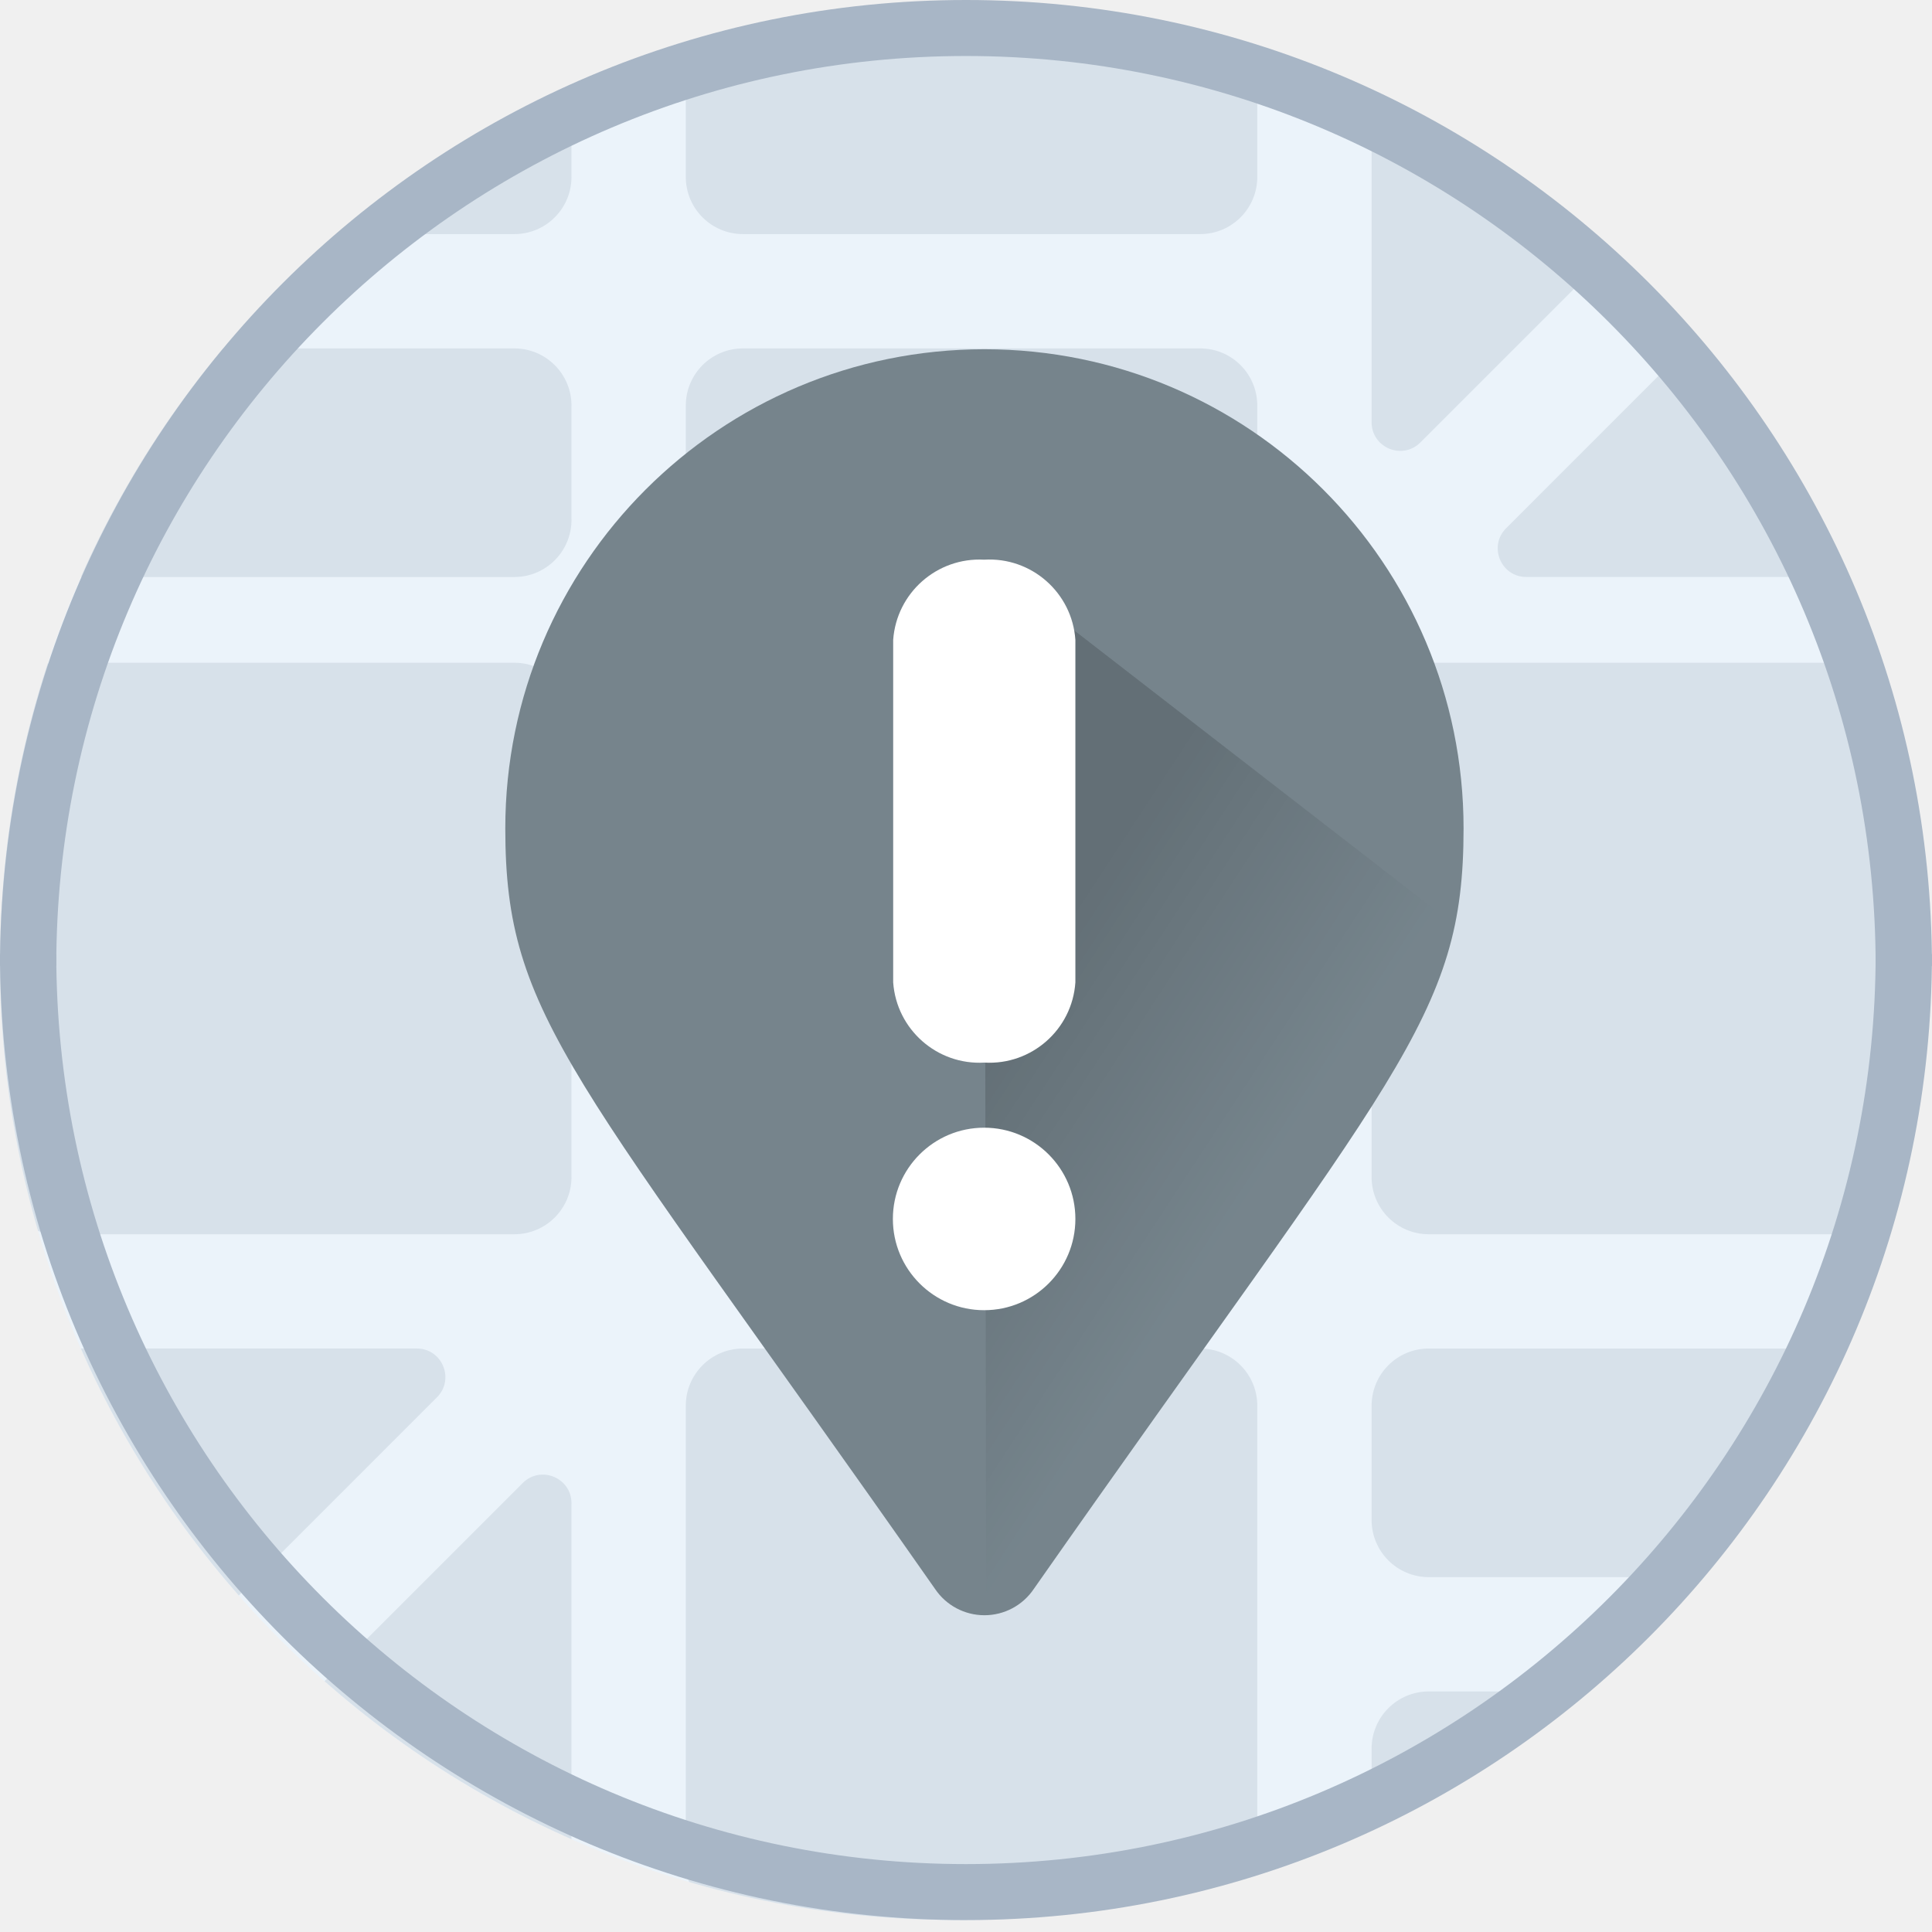
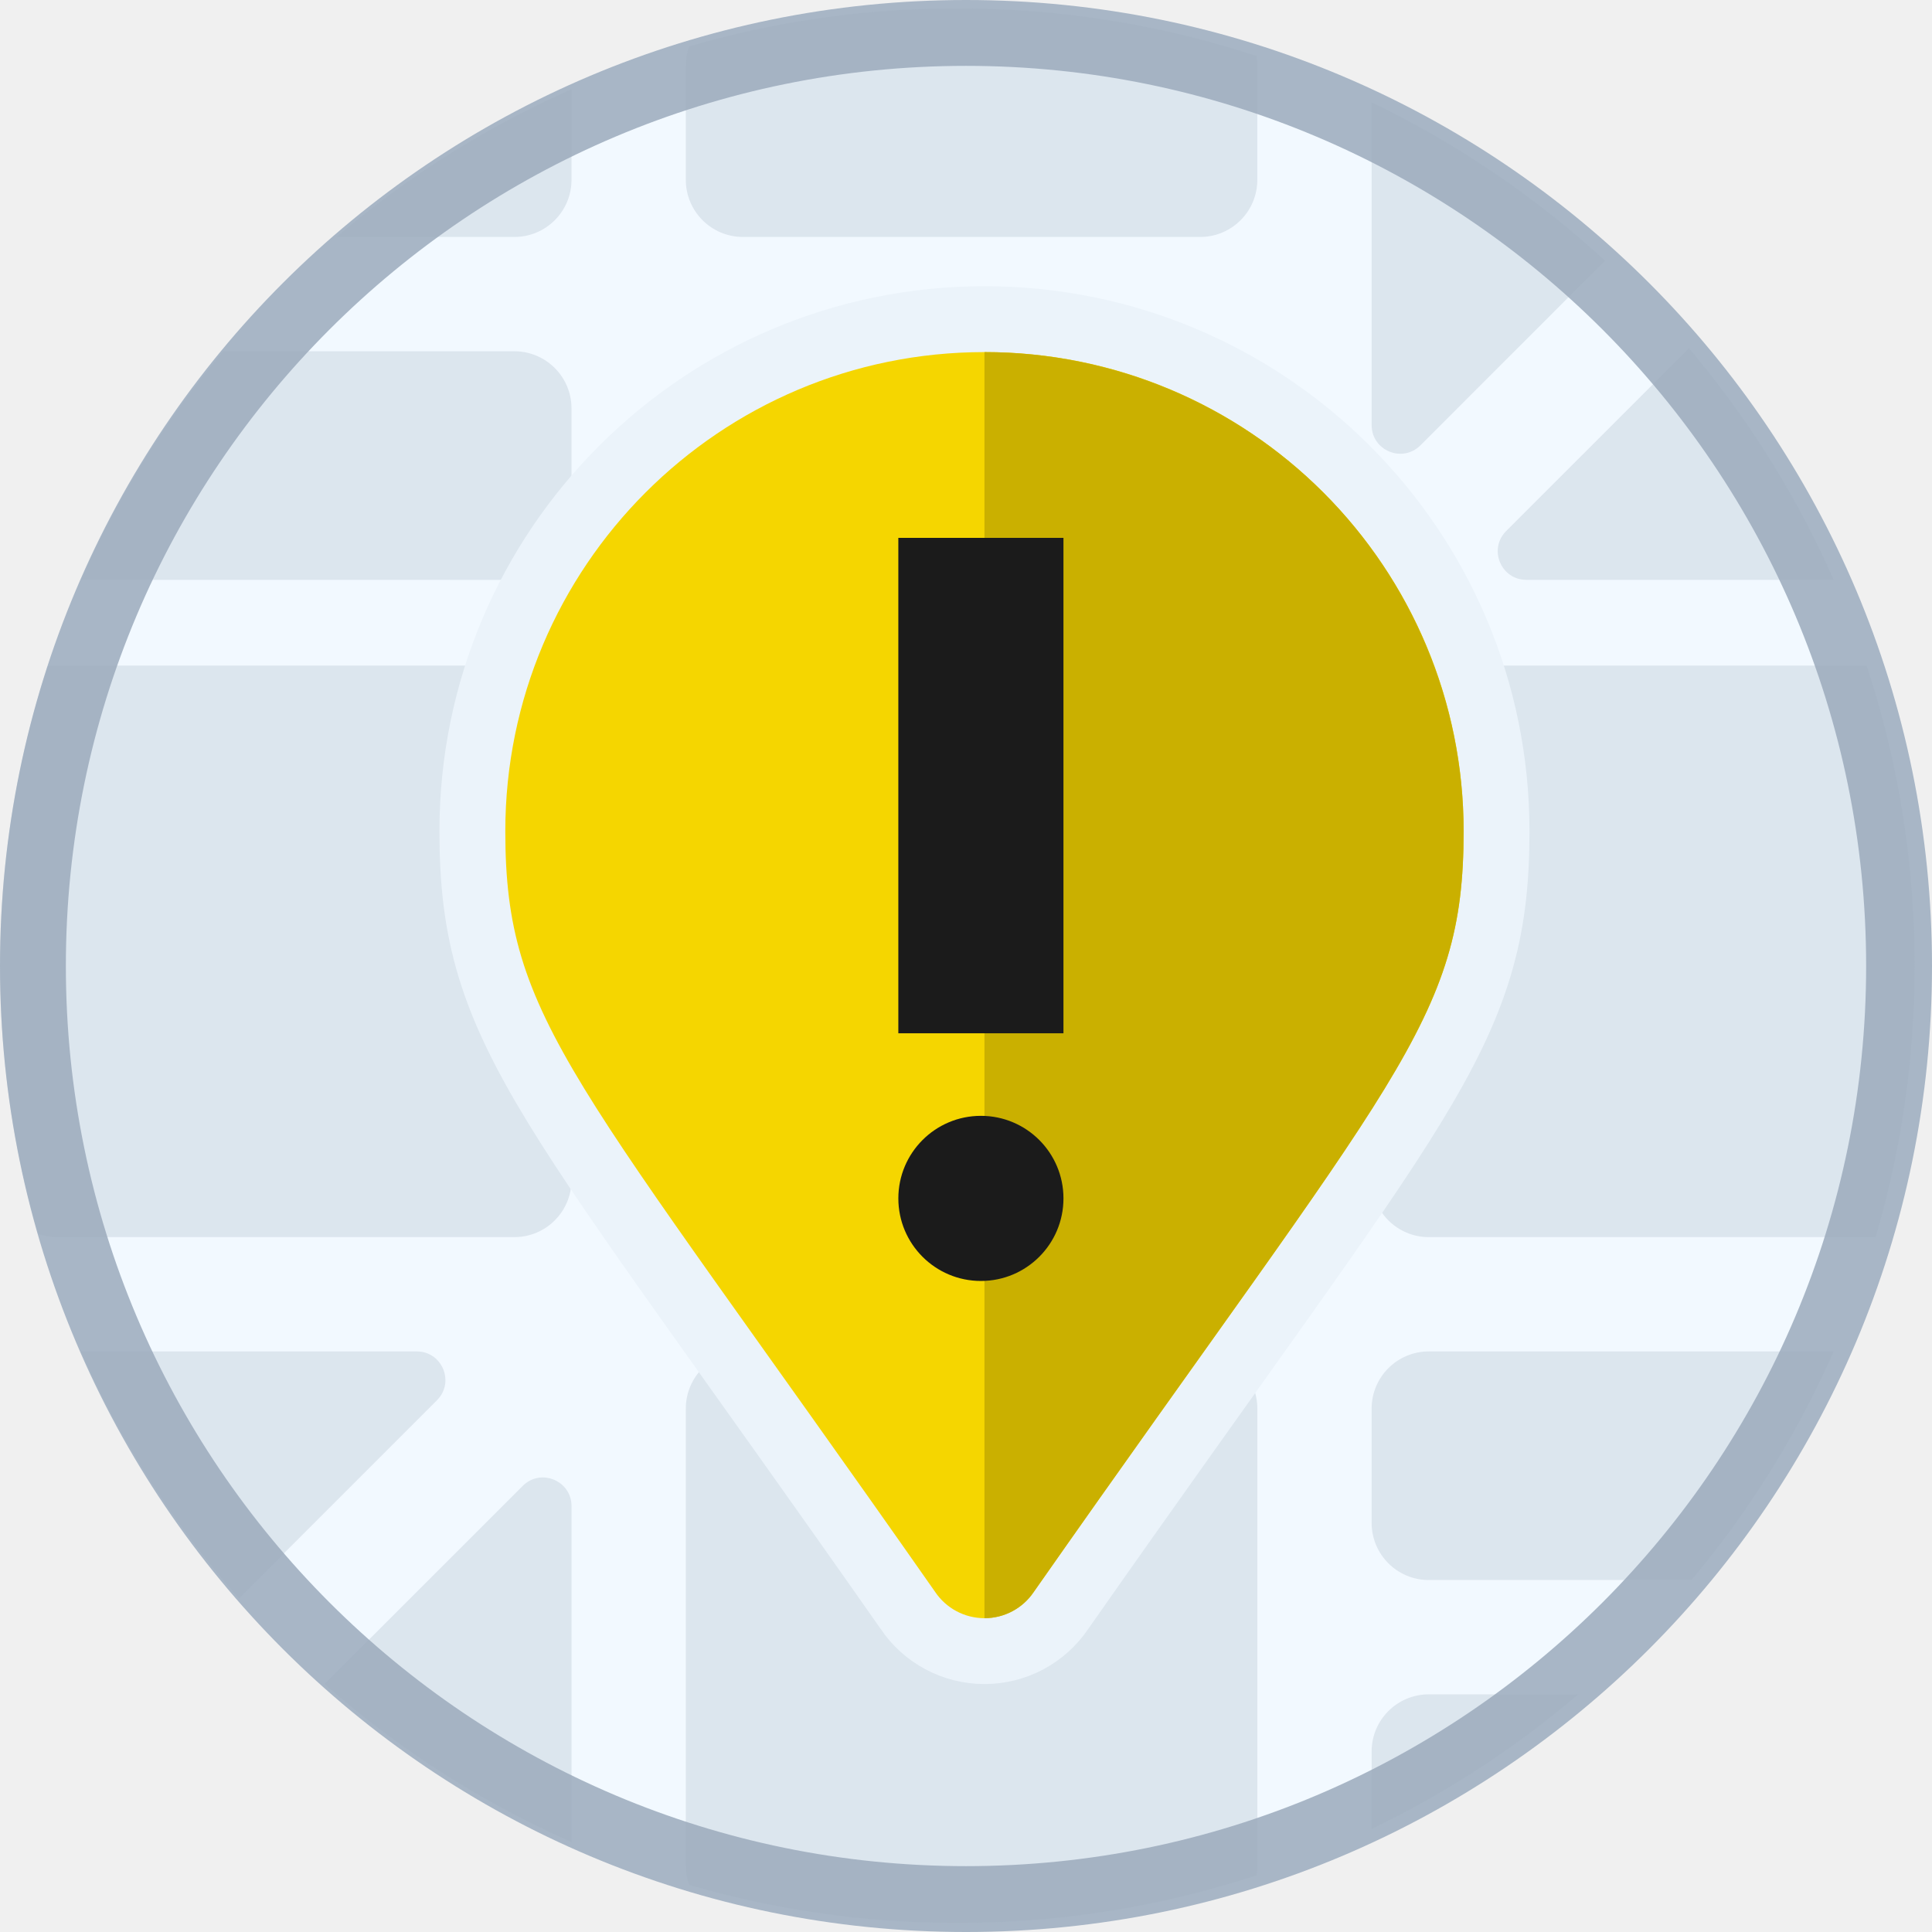
- <svg xmlns="http://www.w3.org/2000/svg" width="65" height="65" fill="none" viewBox="0 0 65 65">
-   <path fill="#EBF3FA" d="M64.396 32.403c0 17.782-14.416 32.197-32.198 32.197S0 50.185 0 32.403 14.415.204 32.198.204c17.782 0 32.198 14.416 32.198 32.199" />
-   <mask id="a" width="65" height="65" x="0" y="0" maskUnits="userSpaceOnUse" style="mask-type:alpha">
-     <path fill="#EBF3FA" d="M64.413 32.392c0 17.788-14.419 32.207-32.206 32.207C14.419 64.6 0 50.18 0 32.392S14.42.186 32.207.186s32.206 14.419 32.206 32.206" />
+ <svg xmlns="http://www.w3.org/2000/svg" width="88" height="88" fill="none" viewBox="0 0 88 88">
+   <circle cx="44" cy="44" r="42.5" fill="#F2F9FF" stroke="#A8B6C6" stroke-width="3" />
+   <mask id="a" width="88" height="88" x="0" y="0" maskUnits="userSpaceOnUse" style="mask-type:alpha">
+     <path fill="#EBF3FA" d="M87.209 43.985c0 24.082-19.522 43.604-43.604 43.604S0 68.067 0 43.985 19.522.38 43.605.38s43.604 19.523 43.604 43.605" />
  </mask>
  <g fill="#9EACBC" fill-opacity=".25" mask="url(#a)">
-     <path d="M-.001 24.22c0-1.062.86-1.923 1.923-1.923h15.382c1.062 0 1.923.86 1.923 1.923v15.382c0 1.062-.86 1.923-1.923 1.923H1.922a1.923 1.923 0 0 1-1.923-1.923zm24.996-4.807a1.923 1.923 0 0 1-1.922-1.923v-3.845c0-1.062.86-1.923 1.922-1.923h15.383c1.062 0 1.922.86 1.922 1.923v3.845c0 1.062-.86 1.923-1.922 1.923zm0-11.537a1.923 1.923 0 0 1-1.922-1.922V2.108c0-1.062.86-1.923 1.922-1.923h15.383c1.062 0 1.922.861 1.922 1.923v3.846c0 1.061-.86 1.922-1.922 1.922zM1.922 19.413A1.923 1.923 0 0 1-.001 17.49v-3.845c0-1.062.86-1.923 1.923-1.923h15.382c1.062 0 1.923.86 1.923 1.923v3.845c0 1.062-.86 1.923-1.923 1.923zm0-11.537A1.923 1.923 0 0 1-.001 5.954V2.108c0-1.062.86-1.923 1.923-1.923h15.382c1.062 0 1.923.861 1.923 1.923v3.846c0 1.061-.86 1.922-1.923 1.922zm46.146 56.722a1.923 1.923 0 0 1-1.922-1.923V58.83c0-1.062.86-1.923 1.922-1.923h15.383c1.062 0 1.922.86 1.922 1.923v3.845c0 1.062-.86 1.923-1.922 1.923zm0-11.537a1.923 1.923 0 0 1-1.922-1.923v-3.845c0-1.062.86-1.923 1.922-1.923h15.383c1.062 0 1.922.86 1.922 1.923v3.845c0 1.062-.86 1.923-1.922 1.923zm-24.995-5.768c0-1.062.86-1.923 1.922-1.923h15.383c1.062 0 1.922.861 1.922 1.923v15.383c0 1.061-.86 1.922-1.922 1.922H24.995a1.923 1.923 0 0 1-1.922-1.922zm0-23.073c0-1.062.86-1.923 1.922-1.923h15.383c1.062 0 1.922.86 1.922 1.923v15.382c0 1.062-.86 1.923-1.922 1.923H24.995a1.923 1.923 0 0 1-1.922-1.923zm23.072 0c0-1.062.861-1.923 1.923-1.923h15.383c1.062 0 1.922.86 1.922 1.923v15.382c0 1.062-.86 1.923-1.922 1.923H48.068a1.923 1.923 0 0 1-1.922-1.923zM19.227 50.575v13.06a.96.96 0 0 1-.961.962H5.205c-.857 0-1.286-1.035-.68-1.641l13.061-13.061c.606-.606 1.641-.177 1.641.68M0 59.393V46.33c0-.53.43-.961.96-.961h13.062c.856 0 1.285 1.036.68 1.641L1.64 60.073c-.605.605-1.64.176-1.64-.68M65.374 5.39v13.06c0 .532-.43.962-.962.962h-13.06c-.857 0-1.286-1.035-.68-1.64L63.731 4.71c.606-.606 1.642-.177 1.642.68Zm-19.228 8.817V1.145c0-.53.43-.961.961-.961h13.061c.857 0 1.286 1.036.68 1.641L47.787 14.886c-.606.606-1.641.177-1.641-.68Z" />
+     <path d="M-.001 32.92a2.603 2.603 0 0 1 2.603-2.603h20.826a2.603 2.603 0 0 1 2.603 2.603v20.826a2.603 2.603 0 0 1-2.603 2.603H2.602a2.603 2.603 0 0 1-2.603-2.603zm33.841-6.508a2.603 2.603 0 0 1-2.602-2.603v-5.206a2.603 2.603 0 0 1 2.603-2.604h20.826a2.603 2.603 0 0 1 2.603 2.604v5.206a2.603 2.603 0 0 1-2.603 2.603zm0-15.619a2.603 2.603 0 0 1-2.602-2.603V2.983A2.603 2.603 0 0 1 33.84.38h20.826a2.603 2.603 0 0 1 2.603 2.603V8.19a2.603 2.603 0 0 1-2.603 2.603zM2.602 26.412A2.603 2.603 0 0 1-.001 23.81v-5.206A2.603 2.603 0 0 1 2.602 16h20.826a2.603 2.603 0 0 1 2.603 2.604v5.206a2.603 2.603 0 0 1-2.603 2.603zm0-15.619A2.603 2.603 0 0 1-.001 8.19V2.983A2.603 2.603 0 0 1 2.602.38h20.826a2.603 2.603 0 0 1 2.603 2.603V8.19a2.603 2.603 0 0 1-2.603 2.603zM65.08 87.588a2.603 2.603 0 0 1-2.604-2.603v-5.207a2.603 2.603 0 0 1 2.603-2.603h20.826a2.603 2.603 0 0 1 2.604 2.603v5.207a2.603 2.603 0 0 1-2.604 2.603zm0-15.62a2.603 2.603 0 0 1-2.604-2.603V64.16a2.603 2.603 0 0 1 2.603-2.604h20.826a2.603 2.603 0 0 1 2.604 2.604v5.206a2.603 2.603 0 0 1-2.604 2.603zM31.238 64.16a2.603 2.603 0 0 1 2.603-2.604h20.826a2.603 2.603 0 0 1 2.603 2.603v20.826a2.603 2.603 0 0 1-2.603 2.603H33.841a2.603 2.603 0 0 1-2.603-2.603zm0-31.24a2.603 2.603 0 0 1 2.603-2.603h20.826a2.603 2.603 0 0 1 2.603 2.603v20.826a2.603 2.603 0 0 1-2.603 2.603H33.841a2.603 2.603 0 0 1-2.603-2.603zm31.238 0a2.603 2.603 0 0 1 2.603-2.603h20.826a2.603 2.603 0 0 1 2.604 2.603v20.826a2.603 2.603 0 0 1-2.604 2.603H65.08a2.603 2.603 0 0 1-2.603-2.603zM26.032 68.602v17.683c0 .72-.583 1.302-1.302 1.302H7.046c-1.16 0-1.74-1.402-.92-2.222L23.81 67.68c.82-.82 2.222-.239 2.222.92M-.001 80.54V62.858c0-.719.583-1.302 1.301-1.302h17.684c1.16 0 1.74 1.402.92 2.222L2.221 81.461c-.82.82-2.222.24-2.222-.92M88.51 7.426V25.11c0 .719-.584 1.301-1.302 1.301H69.524c-1.16 0-1.74-1.402-.92-2.222L86.287 6.506c.82-.82 2.222-.24 2.222.92M62.476 19.364V1.68c0-.719.583-1.302 1.302-1.302H81.46c1.16 0 1.74 1.402.92 2.222L64.699 20.284c-.82.82-2.222.24-2.222-.92" />
  </g>
-   <path fill="#A8B6C6" fill-rule="evenodd" d="M0 32.499C0 14.555 14.546 0 32.499 0s32.499 14.555 32.499 32.499h-1.894c0-16.913-13.707-30.615-30.605-30.615S1.893 15.586 1.893 32.499z" clip-rule="evenodd" />
-   <path fill="#A8B6C6" fill-rule="evenodd" d="M32.499 64.6C14.546 64.6 0 50.045 0 32.1h1.893c0 16.913 13.708 30.615 30.606 30.615S63.104 49.013 63.104 32.1h1.894c0 17.944-14.546 32.499-32.5 32.499Z" clip-rule="evenodd" />
-   <path fill="#76848C" d="M41.8 27.9a8.68 8.68 0 1 1-8.68-8.69 8.69 8.69 0 0 1 8.68 8.69" />
-   <path fill="#76848C" d="M31.46 53.46C19.27 36.05 17 34.26 17 27.87a16.12 16.12 0 0 1 32.24 0c0 6.39-2.27 8.18-14.46 25.59a2.002 2.002 0 0 1-3.32 0m1.66-19a6.61 6.61 0 1 0-6.71-6.61 6.67 6.67 0 0 0 6.71 6.68z" />
-   <path fill="#76848C" fill-rule="evenodd" d="M33.12 22.94a5 5 0 1 0 0 10 5 5 0 0 0 0-10m-7.44 5a7.44 7.44 0 1 1 .552 2.822 7.4 7.4 0 0 1-.552-2.862z" clip-rule="evenodd" />
-   <path fill="url(#b)" d="m33.12 18.87.06 35.44a2 2 0 0 0 1.65-.85c9.87-14.09 13.24-18 14.16-22.3z" opacity=".25" style="mix-blend-mode:multiply" />
-   <path fill="#fff" d="M36.18 21.53a2.9 2.9 0 0 0-3.07-2.7 2.91 2.91 0 0 0-3.06 2.7v11.52a2.91 2.91 0 0 0 3.07 2.7 2.9 2.9 0 0 0 3.06-2.7zm0 19.48a3.07 3.07 0 1 0-6.14 0 3.07 3.07 0 0 0 6.14 0" />
-   <defs>
-     <linearGradient id="b" x1="32.34" x2="41.06" y1="36.05" y2="41.75" gradientUnits="userSpaceOnUse">
-       <stop offset=".02" stop-color="#606060" />
-       <stop offset="1" stop-color="#fff" />
-     </linearGradient>
-   </defs>
+   <path fill="#F5D600" d="M56.593 37.903a11.752 11.752 0 1 1-11.751-11.766 11.765 11.765 0 0 1 11.751 11.766" />
+   <path fill="#F5D600" stroke="#EBF3FA" stroke-width="3" d="M44.841 14.537a23.324 23.324 0 0 1 23.325 23.325c0 2.259-.201 4.187-.802 6.181-.597 1.982-1.567 3.955-3.018 6.33-2.86 4.682-7.822 11.273-16.013 22.971a4.207 4.207 0 0 1-6.985.001v-.001c-8.19-11.698-13.151-18.29-16.012-22.972-1.451-2.374-2.42-4.347-3.018-6.329-.6-1.994-.802-3.922-.802-6.18a23.325 23.325 0 0 1 23.325-23.326Z" />
+   <path fill="#CAB000" d="M60.274 22.43a21.83 21.83 0 0 0-15.433-6.393v57.669a2.7 2.7 0 0 0 2.248-1.198c16.504-23.571 19.577-25.994 19.577-34.646 0-5.788-2.3-11.34-6.392-15.432" />
+   <path fill="#1B1B1B" d="M44.679 58.346a3.76 3.76 0 1 0 0-7.521 3.76 3.76 0 0 0 0 7.521M40.918 24.5h7.521v22.564h-7.521z" />
</svg>
